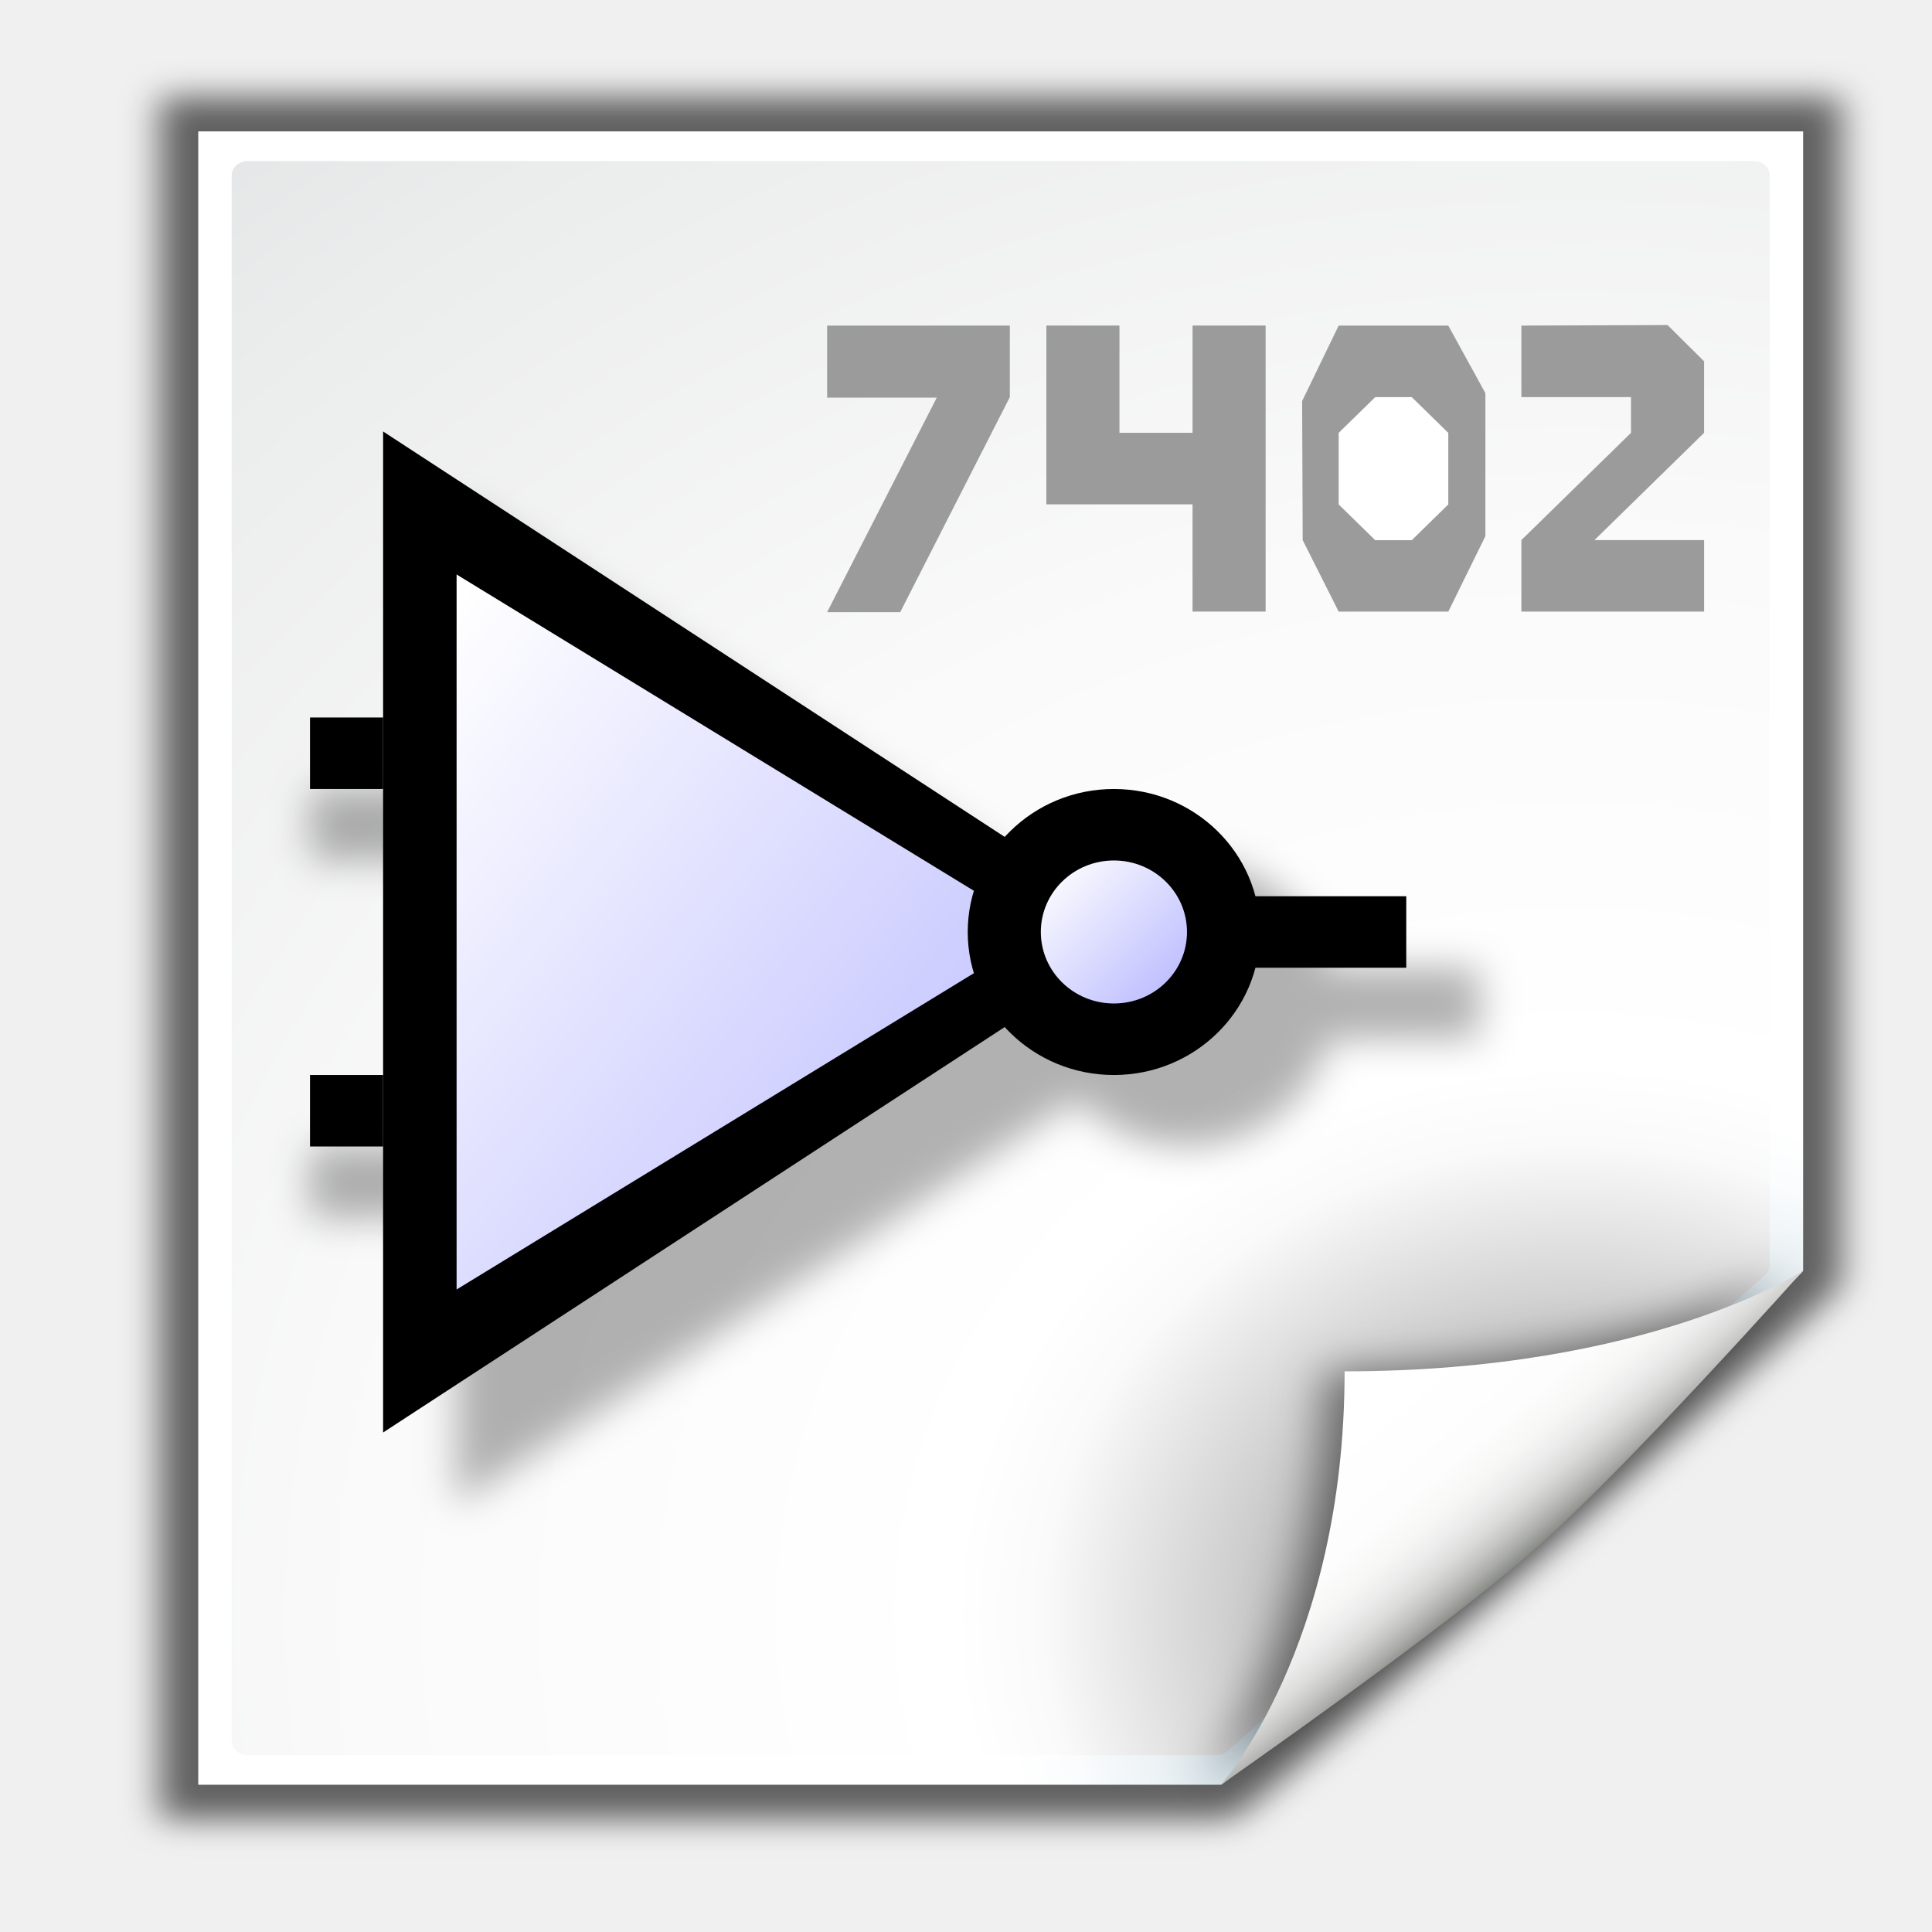
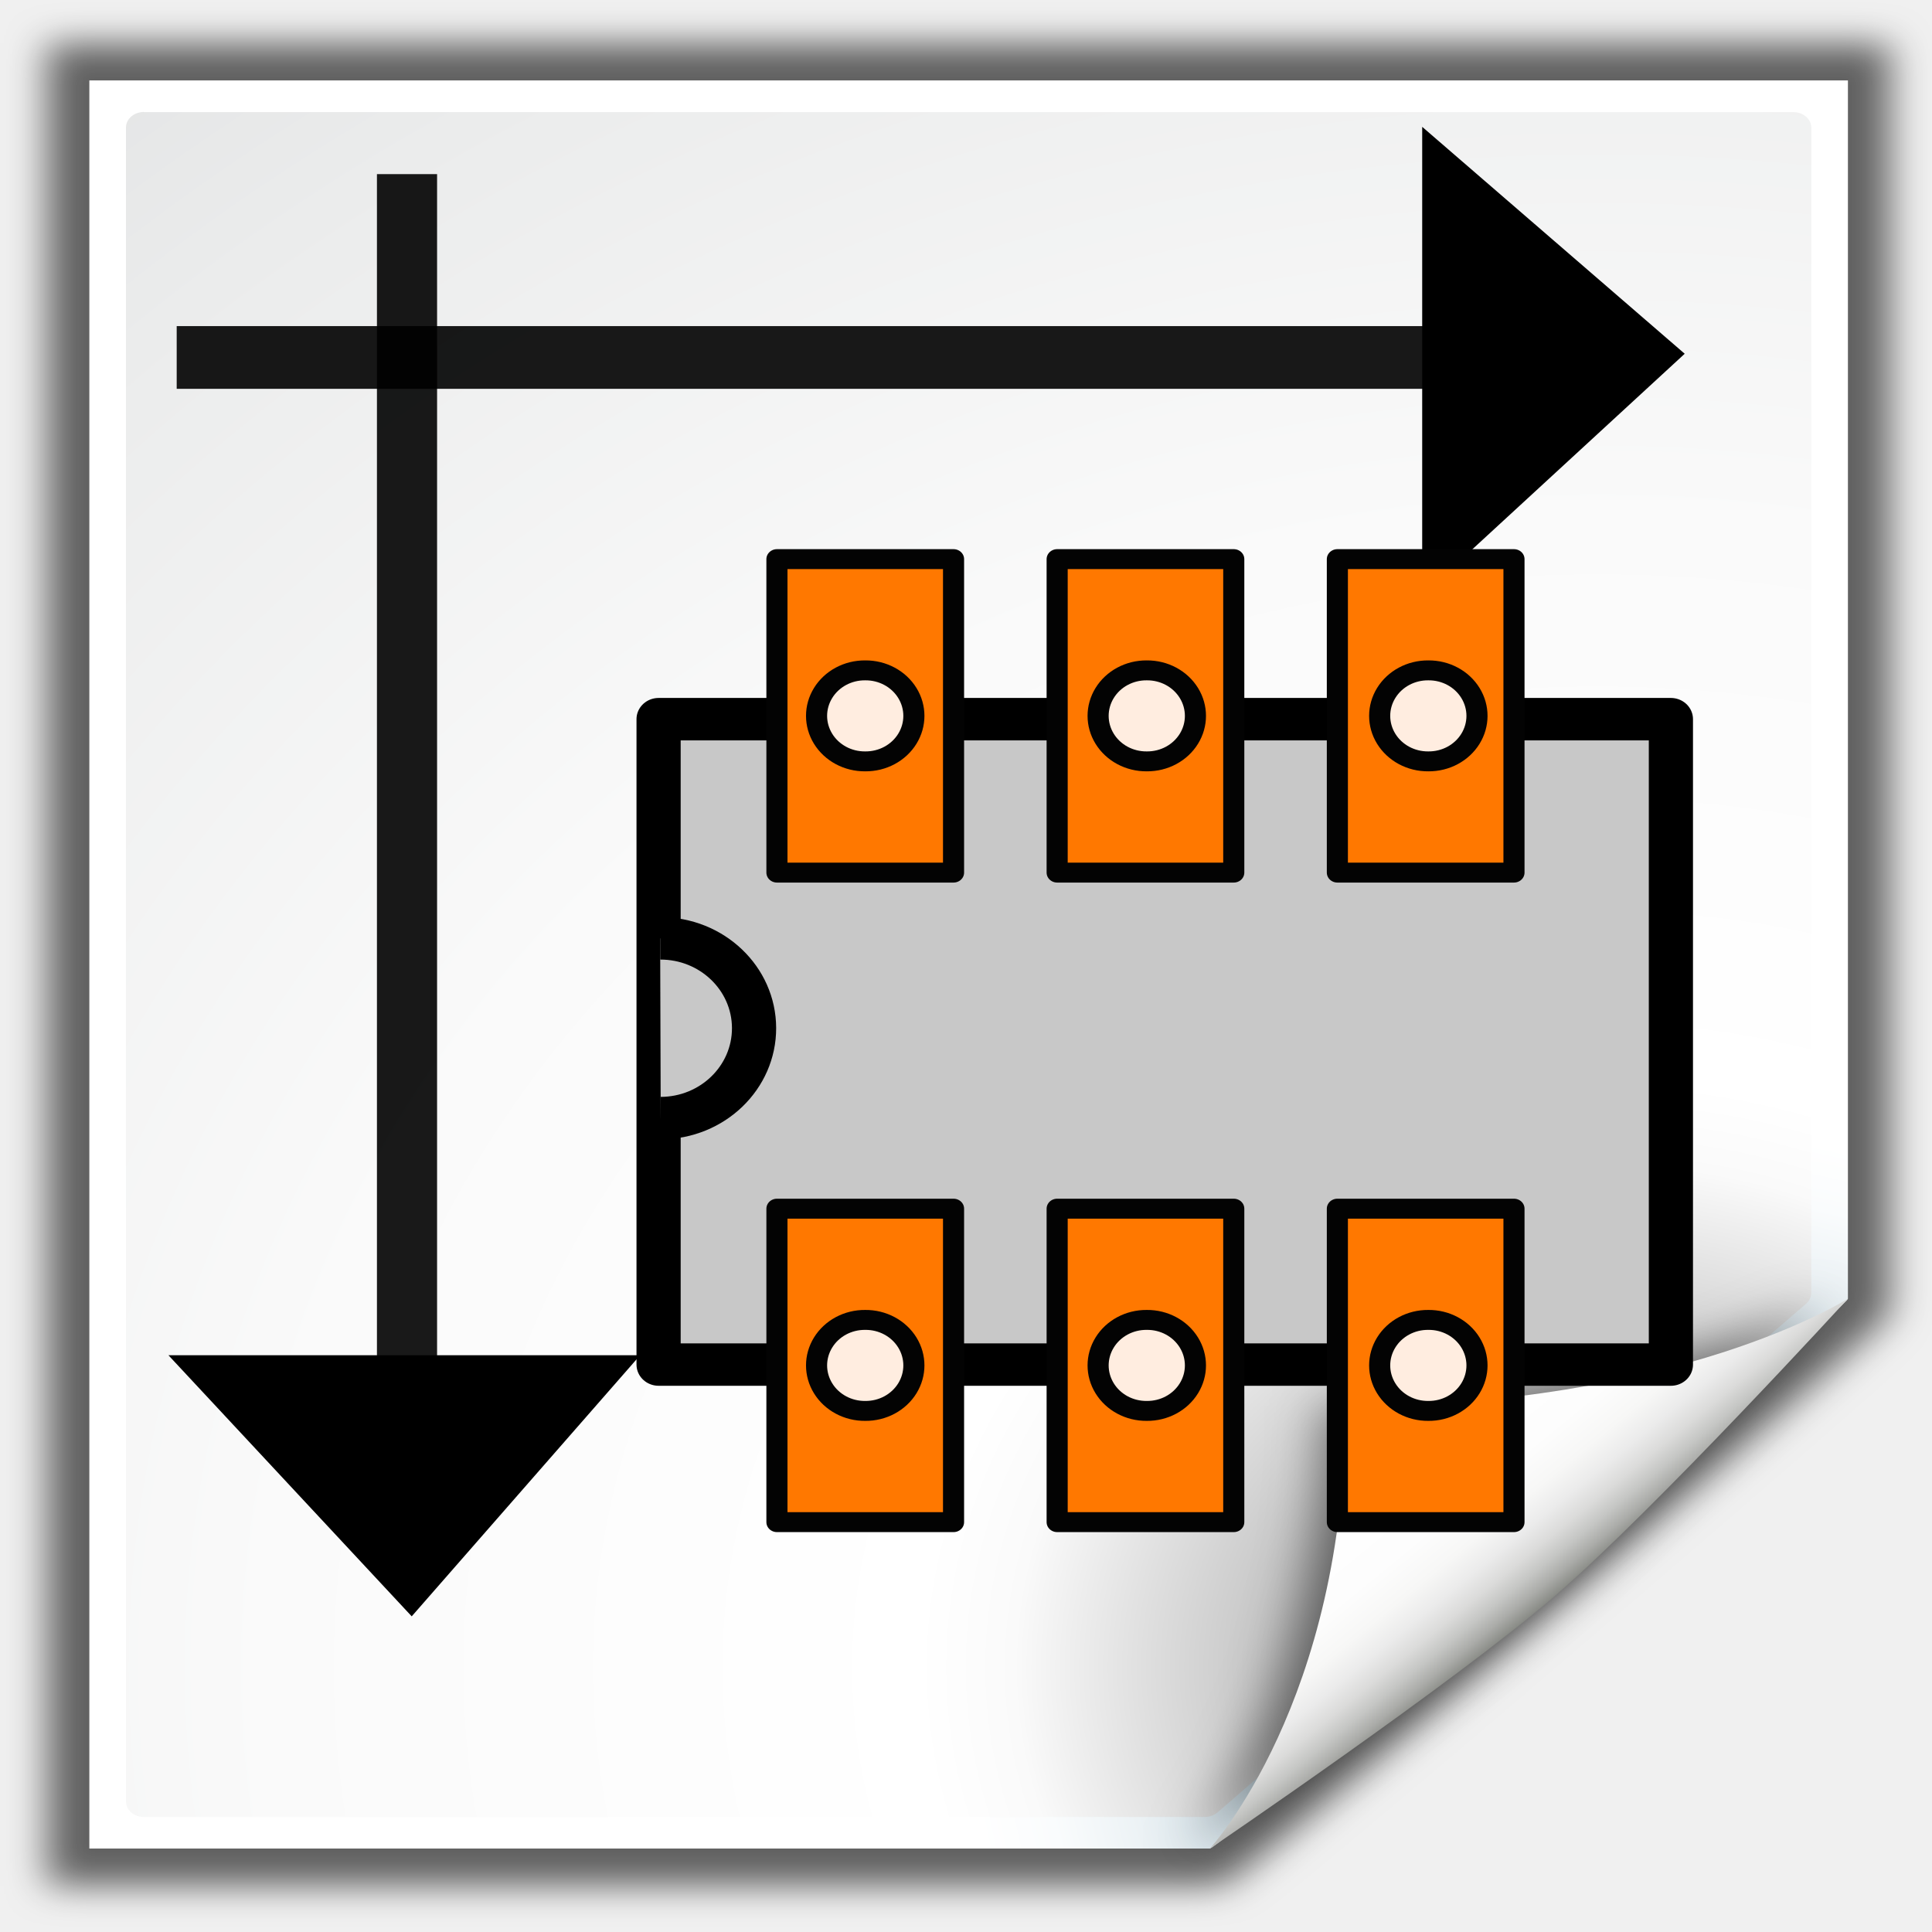
- <svg xmlns="http://www.w3.org/2000/svg" xmlns:xlink="http://www.w3.org/1999/xlink" height="48" width="48" version="1.1" viewBox="0 0 48 48">
-   <defs>
+ <svg xmlns="http://www.w3.org/2000/svg" xmlns:xlink="http://www.w3.org/1999/xlink" height="48" width="48" version="1.1" viewBox="0 0 48 48" id="svg2">
+   <defs id="defs4">
    <filter id="l" color-interpolation-filters="sRGB">
-       <feGaussianBlur stdDeviation="1.207" />
+       <feGaussianBlur stdDeviation="1.207" id="feGaussianBlur7" />
    </filter>
    <filter id="j" color-interpolation-filters="sRGB">
-       <feGaussianBlur stdDeviation="0.9" />
+       <feGaussianBlur stdDeviation="0.9" id="feGaussianBlur10" />
    </filter>
    <radialGradient id="p" gradientUnits="userSpaceOnUse" cy="112.3" cx="102" gradientTransform="matrix(.875 0 0 .85714 10 17.143)" r="139.56">
-       <stop stop-color="#00537d" offset="0" />
-       <stop stop-color="#186389" offset=".015" />
-       <stop stop-color="#558ca8" offset=".056" />
-       <stop stop-color="#89afc3" offset=".096" />
-       <stop stop-color="#b3ccd8" offset=".136" />
-       <stop stop-color="#d4e2e9" offset=".174" />
-       <stop stop-color="#ecf2f5" offset=".21" />
-       <stop stop-color="#fafcfd" offset=".243" />
-       <stop stop-color="#fff" offset=".272" />
+       <stop stop-color="#00537d" offset="0" id="stop13" />
+       <stop stop-color="#186389" offset=".015" id="stop15" />
+       <stop stop-color="#558ca8" offset=".056" id="stop17" />
+       <stop stop-color="#89afc3" offset=".096" id="stop19" />
+       <stop stop-color="#b3ccd8" offset=".136" id="stop21" />
+       <stop stop-color="#d4e2e9" offset=".174" id="stop23" />
+       <stop stop-color="#ecf2f5" offset=".21" id="stop25" />
+       <stop stop-color="#fafcfd" offset=".243" id="stop27" />
+       <stop stop-color="#fff" offset=".272" id="stop29" />
    </radialGradient>
    <radialGradient id="q" gradientUnits="userSpaceOnUse" cy="109.33" cx="99.081" gradientTransform="matrix(.85638 0 0 .84156 11.191 18.14)" r="139.56">
-       <stop stop-color="#7a7d80" offset="0" />
-       <stop stop-color="#c2c2c2" offset=".126" />
-       <stop stop-color="#fafafa" offset=".233" />
-       <stop stop-color="#fff" offset=".272" />
-       <stop stop-color="#fafafa" offset=".531" />
-       <stop stop-color="#ebecec" offset=".845" />
-       <stop stop-color="#e1e2e3" offset="1" />
+       <stop stop-color="#7a7d80" offset="0" id="stop32" />
+       <stop stop-color="#c2c2c2" offset=".126" id="stop34" />
+       <stop stop-color="#fafafa" offset=".233" id="stop36" />
+       <stop stop-color="#fff" offset=".272" id="stop38" />
+       <stop stop-color="#fafafa" offset=".531" id="stop40" />
+       <stop stop-color="#ebecec" offset=".845" id="stop42" />
+       <stop stop-color="#e1e2e3" offset="1" id="stop44" />
    </radialGradient>
    <linearGradient id="m" y2="94.104" gradientUnits="userSpaceOnUse" x2="86.572" gradientTransform="matrix(.875 0 0 .85714 10 17.143)" y1="104" x1="96">
-       <stop stop-color="#888a85" offset="0" />
-       <stop stop-color="#8c8e89" offset=".007" />
-       <stop stop-color="#abaca9" offset=".067" />
-       <stop stop-color="#c5c6c4" offset=".135" />
-       <stop stop-color="#dbdbda" offset=".211" />
-       <stop stop-color="#ebebeb" offset=".301" />
-       <stop stop-color="#f7f7f6" offset=".412" />
-       <stop stop-color="#fdfdfd" offset=".568" />
-       <stop stop-color="#fff" offset="1" />
+       <stop stop-color="#888a85" offset="0" id="stop47" />
+       <stop stop-color="#8c8e89" offset=".007" id="stop49" />
+       <stop stop-color="#abaca9" offset=".067" id="stop51" />
+       <stop stop-color="#c5c6c4" offset=".135" id="stop53" />
+       <stop stop-color="#dbdbda" offset=".211" id="stop55" />
+       <stop stop-color="#ebebeb" offset=".301" id="stop57" />
+       <stop stop-color="#f7f7f6" offset=".412" id="stop59" />
+       <stop stop-color="#fdfdfd" offset=".568" id="stop61" />
+       <stop stop-color="#fff" offset="1" id="stop63" />
    </linearGradient>
    <linearGradient id="o" y2="7.844" xlink:href="#a" gradientUnits="userSpaceOnUse" x2="12.922" y1="6.062" x1="11.078" />
    <linearGradient id="a">
-       <stop stop-color="#fff" offset="0" />
-       <stop stop-color="#babaff" offset="1" />
+       <stop stop-color="#fff" offset="0" id="stop67" />
+       <stop stop-color="#babaff" offset="1" id="stop69" />
    </linearGradient>
    <linearGradient id="n" y2="10.441" xlink:href="#a" gradientUnits="userSpaceOnUse" x2="12.136" gradientTransform="matrix(1.6113,0,0,2.0018,5.897,10.72)" y1="1.983" x1="3.467" />
    <filter id="k" color-interpolation-filters="sRGB">
-       <feGaussianBlur stdDeviation="0.261" />
+       <feGaussianBlur stdDeviation="0.261" id="feGaussianBlur73" />
    </filter>
+     <mask id="w">
+       <rect style="fill:#ffffff;fill-rule:evenodd" height="26.092" width="25.032" y="-3.734" x="-4.64" id="rect3301" />
+     </mask>
+     <mask id="x">
+       <rect style="fill:#ffffff;fill-rule:evenodd" height="26.092" width="25.032" y="-3.734" x="-4.64" id="rect3304" />
+     </mask>
+     <mask id="q-1">
+       <rect style="fill:#ffffff;fill-rule:evenodd" height="26.092" width="25.032" y="-3.734" x="-4.64" id="rect3307" />
+     </mask>
+     <mask id="v">
+       <rect style="fill:#ffffff;fill-rule:evenodd" height="26.092" width="25.032" y="-3.734" x="-4.64" id="rect3310" />
+     </mask>
+     <mask id="r">
+       <rect style="fill:#ffffff;fill-rule:evenodd" height="26.092" width="25.032" y="-3.734" x="-4.64" id="rect3313" />
+     </mask>
+     <mask id="u">
+       <rect style="fill:#ffffff;fill-rule:evenodd" height="26.092" width="25.032" y="-3.734" x="-4.64" id="rect3316" />
+     </mask>
+     <mask id="s">
+       <rect style="fill:#ffffff;fill-rule:evenodd" height="26.092" width="25.032" y="-3.734" x="-4.64" id="rect3319" />
+     </mask>
+     <mask id="t">
+       <rect style="fill:#ffffff;fill-rule:evenodd" height="26.092" width="25.032" y="-3.734" x="-4.64" id="rect3322" />
+     </mask>
+     <filter id="n-7" color-interpolation-filters="sRGB">
+       <feGaussianBlur stdDeviation="0.9" id="feGaussianBlur3298" />
+     </filter>
+     <radialGradient id="y" gradientUnits="userSpaceOnUse" cy="112.3" cx="102" gradientTransform="matrix(0.875,0,0,0.85714,10,17.143)" r="139.56">
+       <stop stop-color="#00537d" offset="0" id="stop3325" />
+       <stop stop-color="#186389" offset=".015" id="stop3327" />
+       <stop stop-color="#558ca8" offset=".056" id="stop3329" />
+       <stop stop-color="#89afc3" offset=".096" id="stop3331" />
+       <stop stop-color="#b3ccd8" offset=".136" id="stop3333" />
+       <stop stop-color="#d4e2e9" offset=".174" id="stop3335" />
+       <stop stop-color="#ecf2f5" offset=".21" id="stop3337" />
+       <stop stop-color="#fafcfd" offset=".243" id="stop3339" />
+       <stop stop-color="#fff" offset=".272" id="stop3341" />
+     </radialGradient>
+     <radialGradient id="z" gradientUnits="userSpaceOnUse" cy="109.33" cx="99.081" gradientTransform="matrix(0.85638,0,0,0.84156,11.191,18.14)" r="139.56">
+       <stop stop-color="#7a7d80" offset="0" id="stop3344" />
+       <stop stop-color="#c2c2c2" offset=".126" id="stop3346" />
+       <stop stop-color="#fafafa" offset=".233" id="stop3348" />
+       <stop stop-color="#fff" offset=".272" id="stop3350" />
+       <stop stop-color="#fafafa" offset=".531" id="stop3352" />
+       <stop stop-color="#ebecec" offset=".845" id="stop3354" />
+       <stop stop-color="#e1e2e3" offset="1" id="stop3356" />
+     </radialGradient>
+     <filter id="o-4" color-interpolation-filters="sRGB">
+       <feGaussianBlur stdDeviation="1.207" id="feGaussianBlur3295" />
+     </filter>
+     <linearGradient id="p-0" y2="94.104" gradientUnits="userSpaceOnUse" x2="86.572" gradientTransform="matrix(0.875,0,0,0.85714,10,17.143)" y1="104" x1="96">
+       <stop stop-color="#888a85" offset="0" id="stop3359" />
+       <stop stop-color="#8c8e89" offset=".007" id="stop3361" />
+       <stop stop-color="#abaca9" offset=".067" id="stop3363" />
+       <stop stop-color="#c5c6c4" offset=".135" id="stop3365" />
+       <stop stop-color="#dbdbda" offset=".211" id="stop3367" />
+       <stop stop-color="#ebebeb" offset=".301" id="stop3369" />
+       <stop stop-color="#f7f7f6" offset=".412" id="stop3371" />
+       <stop stop-color="#fdfdfd" offset=".568" id="stop3373" />
+       <stop stop-color="#fff" offset="1" id="stop3375" />
+     </linearGradient>
+     <linearGradient y2="94.104" x2="86.572" y1="104" x1="96" gradientTransform="matrix(0.875,0,0,0.85714,10,17.143)" gradientUnits="userSpaceOnUse" id="linearGradient3529" xlink:href="#p-0" />
  </defs>
-   <g transform="matrix(.47468 0 0 .42788 -6.467 -7.0045)">
-     <path opacity=".6" d="m23 25v96h53.525c0.464 0 30.475-29.398 30.475-29.853v-66.147h-84z" transform="matrix(1.0476,0,0,1.0417,-2.0952,-4.0417)" filter="url(#j)" />
-     <path fill="url(#p)" d="m24 24v96h53.525c0.464 0 30.475-29.398 30.475-29.853v-66.147h-84z" />
-     <path fill="url(#q)" d="m26.606 25.714c-0.472 0-0.856 0.378-0.856 0.842v90.888c0 0.465 0.385 0.842 0.856 0.842h50.674c0.225 0 0.446-0.089 0.605-0.247l28.115-27.618c0.16-0.157 0.251-0.374 0.251-0.595v-63.262c0-0.464-0.384-0.842-0.856-0.842h-78.787z" />
-     <path opacity=".5" filter="url(#l)" d="m76.526 120s11.662-9 16.474-13.714c4.812-4.72 14-16.143 14-16.143s-8 5.853-24 5.853c0 16-6.474 24-6.474 24z" />
-     <path fill="url(#m)" d="m77.526 120s11.662-9 16.474-13.714c4.812-4.72 14-16.143 14-16.143s-8 5.853-24 5.853c0 16-6.474 24-6.474 24z" />
+   <g transform="matrix(.74661 0 0 .79847 16.665 .51902)" id="g87">
+     <rect fill-opacity="0" height="16" width="16" y="0" x="0" id="rect89" />
  </g>
-   <g transform="matrix(.74661 0 0 .79847 16.665 .51902)">
-     <rect fill-opacity="0" height="16" width="16" y="0" x="0" />
+   <g transform="matrix(0.5201368,0,0,0.4575962,-10.26362,-8.984593)" id="g3377">
+     <path style="opacity:0.6;filter:url(#n-7)" d="m 23,25 v 96 H 76.525 C 76.989,121 107,91.602 107,91.147 V 25 H 23 z" transform="matrix(1.0476,0,0,1.0417,-2.0952,-4.0417)" id="path3379" />
+     <path style="fill:url(#y)" d="m 24,24 v 96 H 77.525 C 77.989,120 108,90.602 108,90.147 V 24 H 24 z" id="path3381" />
+     <path style="fill:url(#z)" d="m 26.606,25.714 c -0.472,0 -0.856,0.378 -0.856,0.842 v 90.888 c 0,0.465 0.385,0.842 0.856,0.842 H 77.28 c 0.225,0 0.446,-0.089 0.605,-0.247 l 28.115,-27.618 c 0.16,-0.157 0.251,-0.374 0.251,-0.595 v -63.262 c 0,-0.464 -0.384,-0.842 -0.856,-0.842 h -78.787 z" id="path3383" />
+     <path style="opacity:0.5;filter:url(#o-4)" d="m 76.526,120 c 0,0 11.662,-9 16.474,-13.714 4.812,-4.72 14,-16.143 14,-16.143 0,0 -8,5.853 -24,5.853 0,16 -6.474,24 -6.474,24 z" id="path3385" />
+     <path style="fill:url(#linearGradient3529)" d="m 77.526,120 c 0,0 11.662,-9 16.474,-13.714 4.812,-4.72 14,-16.143 14,-16.143 0,0 -8,5.853 -24,5.853 0,16 -6.474,24 -6.474,24 z" id="path3387" />
  </g>
-   <g opacity=".301" filter="url(#k)" transform="matrix(1.8157,0,0,1.7764,-3.1921,-11.041)">
-     <path fill-rule="evenodd" d="m8 13.25v14l10.5-7-10.5-7z" />
-     <rect y="17.25" width="1.994" x="6.006" height="1" />
-     <rect y="22.25" width="2" x="6" height="1" />
-     <path d="m14.5 6.5a1.5 1.5 0 1 1 -3 0 1.5 1.5 0 1 1 3 0z" transform="matrix(1.3333 0 0 1.3333 .66664 11.583)" />
-     <rect y="19.75" width="2.494" x="19.506" height="1" />
-   </g>
-   <rect transform="matrix(-1.7e-7,1,-1,-4.6099e-8,0,0)" height="1.816" width="1.776" y="-13.149" x="14.273" fill="#fff" />
-   <path fill-rule="evenodd" d="m9.518 10.72v24.87l19.065-12.435-19.065-12.435z" />
-   <rect y="17.826" width="1.816" x="7.702" height="1.776" />
-   <rect y="26.708" width="1.816" x="7.702" height="1.776" />
-   <path fill-rule="evenodd" fill="url(#n)" d="m11.344 14.273v17.764l14.526-8.882-14.526-8.882z" />
-   <path d="m14.5 6.5a1.5 1.5 0 1 1 -3 0 1.5 1.5 0 1 1 3 0z" transform="matrix(2.4209,0,0,2.3686,-3.7974,7.7594)" />
-   <path fill="url(#o)" d="m13 7a1 1 0 1 1 -2 0 1 1 0 1 1 2 0z" transform="matrix(1.8157,0,0,1.7764,5.8864,10.72)" />
-   <rect y="22.267" width="4.529" x="30.409" height="1.776" />
-   <g fill-rule="evenodd" transform="matrix(.80699 0 0 .90684 -22.065 7.996)">
-     <path fill="#9b9b9b" d="m52.807 0.103h5.625v1.959l-3.375 5.892h-2.25l3.375-5.877h-3.375v-1.974z" />
-     <path fill="#9b9b9b" d="m74.181 0.103v1.959h3.375v0.979l-3.375 2.938v1.959h5.625v-1.959h-3.375l3.375-2.938v-1.959l-1.125-0.994-4.5 0.015z" />
-     <path fill="#9b9b9b" d="m67.431 2.17 0.017 3.81 1.108 1.959h3.375l1.142-2.067v-3.918l-1.142-1.851h-3.375l-1.125 2.067z" />
-     <path fill="#fff" d="m68.556 3.042 1.125-0.979h1.125l1.125 0.98v1.959l-1.125 0.98h-1.125l-1.125-0.98v-1.959z" />
-     <path fill="#9b9b9b" d="m59.557 0.103v4.897h4.5v2.938h2.25v-7.836h-2.25v2.938h-2.25v-2.938h-2.25z" />
+   <path style="opacity:0.9;fill:none;stroke:#000000;stroke-width:1.558px" d="M 39.83,8.881 H 4.39" id="path3429" />
+   <path style="opacity:0.9;fill:none;stroke:#000000;stroke-width:1.494px" d="M 10.112,36.732 V 4.326" id="path3431" />
+   <path style="stroke:#000000;stroke-width:1.104px" d="M 41.027,8.802 35.886,4.358 v 9.177 z" id="path3433" />
+   <path style="stroke:#000000;stroke-width:1.104px" d="M 10.216,39.334 14.687,34.223 H 5.454 z" id="path3435" />
+   <g id="g3960" transform="matrix(0.556783,0,0,0.5275913,34.20431,24.93115)">
+     <g transform="matrix(-3.089888,0,0,-3.130343,-42.82828,22.9641)" id="g42" style="fill:#c8c8c8;fill-opacity:1;stroke:#000000;stroke-width:0.638;stroke-linejoin:round;stroke-miterlimit:4;stroke-opacity:1;stroke-dasharray:none">
+       <rect transform="matrix(0,1,-1,0,0,0)" height="14.619" width="9.709" y="3.49" x="1.904" id="rect44" style="fill:#c8c8c8;fill-opacity:1;stroke:#000000;stroke-width:0.638;stroke-miterlimit:4;stroke-opacity:1;stroke-dasharray:none" />
+       <path d="m 693.26,625.06 a 18.914,18.914 0 0 1 -37.828,0.117" transform="matrix(0,0.071482,-0.071482,0,41.168,-41.24)" id="path46" style="fill:#c8c8c8;fill-opacity:1;stroke:#000000;stroke-width:8.929;stroke-miterlimit:4;stroke-opacity:1;stroke-dasharray:none" />
+     </g>
+     <g transform="matrix(-3.138508,0,0,-3.128792,-43.59861,23.42294)" id="g48" style="stroke:#030303;stroke-linejoin:round">
+       <rect transform="matrix(0,1,-1,0,0,0)" height="2.511" width="4.718" y="13.332" x="-0.32" id="rect50" style="fill:#ff7800;stroke-width:0.3" />
+       <rect transform="matrix(0,1,-1,0,0,0)" height="2.511" width="4.718" y="5.364" x="-0.32" id="rect52" style="fill:#ff7800;stroke-width:0.3" />
+       <path d="m 654.65,737.28 a 9.581,9.581 0 1 1 -19.161,0 9.581,9.581 0 1 1 19.161,0 z" transform="matrix(0,0.071482,-0.071482,0,46.083,-44.072)" id="path54" style="fill:#ffede0;stroke-width:4.197" />
+       <rect transform="matrix(0,1,-1,0,0,0)" height="2.511" width="4.718" y="9.348" x="-0.32" id="rect56" style="fill:#ff7800;stroke-width:0.3" />
+       <path d="m 654.65,737.28 a 9.581,9.581 0 1 1 -19.161,0 9.581,9.581 0 1 1 19.161,0 z" transform="matrix(0,0.071482,-0.071482,0,42.08,-44.072)" id="path58" style="fill:#ffede0;stroke-width:4.197" />
+       <path d="m 654.65,737.28 a 9.581,9.581 0 1 1 -19.161,0 9.581,9.581 0 1 1 19.161,0 z" transform="matrix(0,0.071482,-0.071482,0,38.077,-44.072)" id="path60" style="fill:#ffede0;stroke-width:4.197" />
+     </g>
+     <g transform="matrix(-3.138508,0,0,-3.128792,-43.59861,-7.164439)" id="g62">
+       <rect transform="matrix(0,1,-1,0,0,0)" height="2.511" width="4.718" y="13.332" x="-0.32" id="rect64" style="fill:#ff7800;stroke:#030303;stroke-width:0.3;stroke-linejoin:round" />
+       <rect transform="matrix(0,1,-1,0,0,0)" height="2.511" width="4.718" y="5.364" x="-0.32" id="rect66" style="fill:#ff7800;stroke:#030303;stroke-width:0.3;stroke-linejoin:round" />
+       <path d="m 654.65,737.28 a 9.581,9.581 0 1 1 -19.161,0 9.581,9.581 0 1 1 19.161,0 z" transform="matrix(0,0.071482,-0.071482,0,46.083,-44.072)" id="path68" style="fill:#ffede0;stroke:#030303;stroke-width:4.197;stroke-linejoin:round" />
+       <rect transform="matrix(0,1,-1,0,0,0)" height="2.511" width="4.718" y="9.348" x="-0.32" id="rect70" style="fill:#ff7800;stroke:#030303;stroke-width:0.3;stroke-linejoin:round" />
+       <path d="m 654.65,737.28 a 9.581,9.581 0 1 1 -19.161,0 9.581,9.581 0 1 1 19.161,0 z" transform="matrix(0,0.071482,-0.071482,0,42.08,-44.072)" id="path72" style="fill:#ffede0;stroke:#030303;stroke-width:4.197;stroke-linejoin:round" />
+       <g id="g74" style="stroke-width:0.3">
+         <path d="m 654.65,737.28 a 9.581,9.581 0 1 1 -19.161,0 9.581,9.581 0 1 1 19.161,0 z" transform="matrix(0,0.071482,-0.071482,0,38.077,-44.072)" id="path76" style="fill:#ffede0;stroke:#030303;stroke-width:4.197;stroke-linejoin:round" />
+       </g>
+     </g>
  </g>
</svg>
